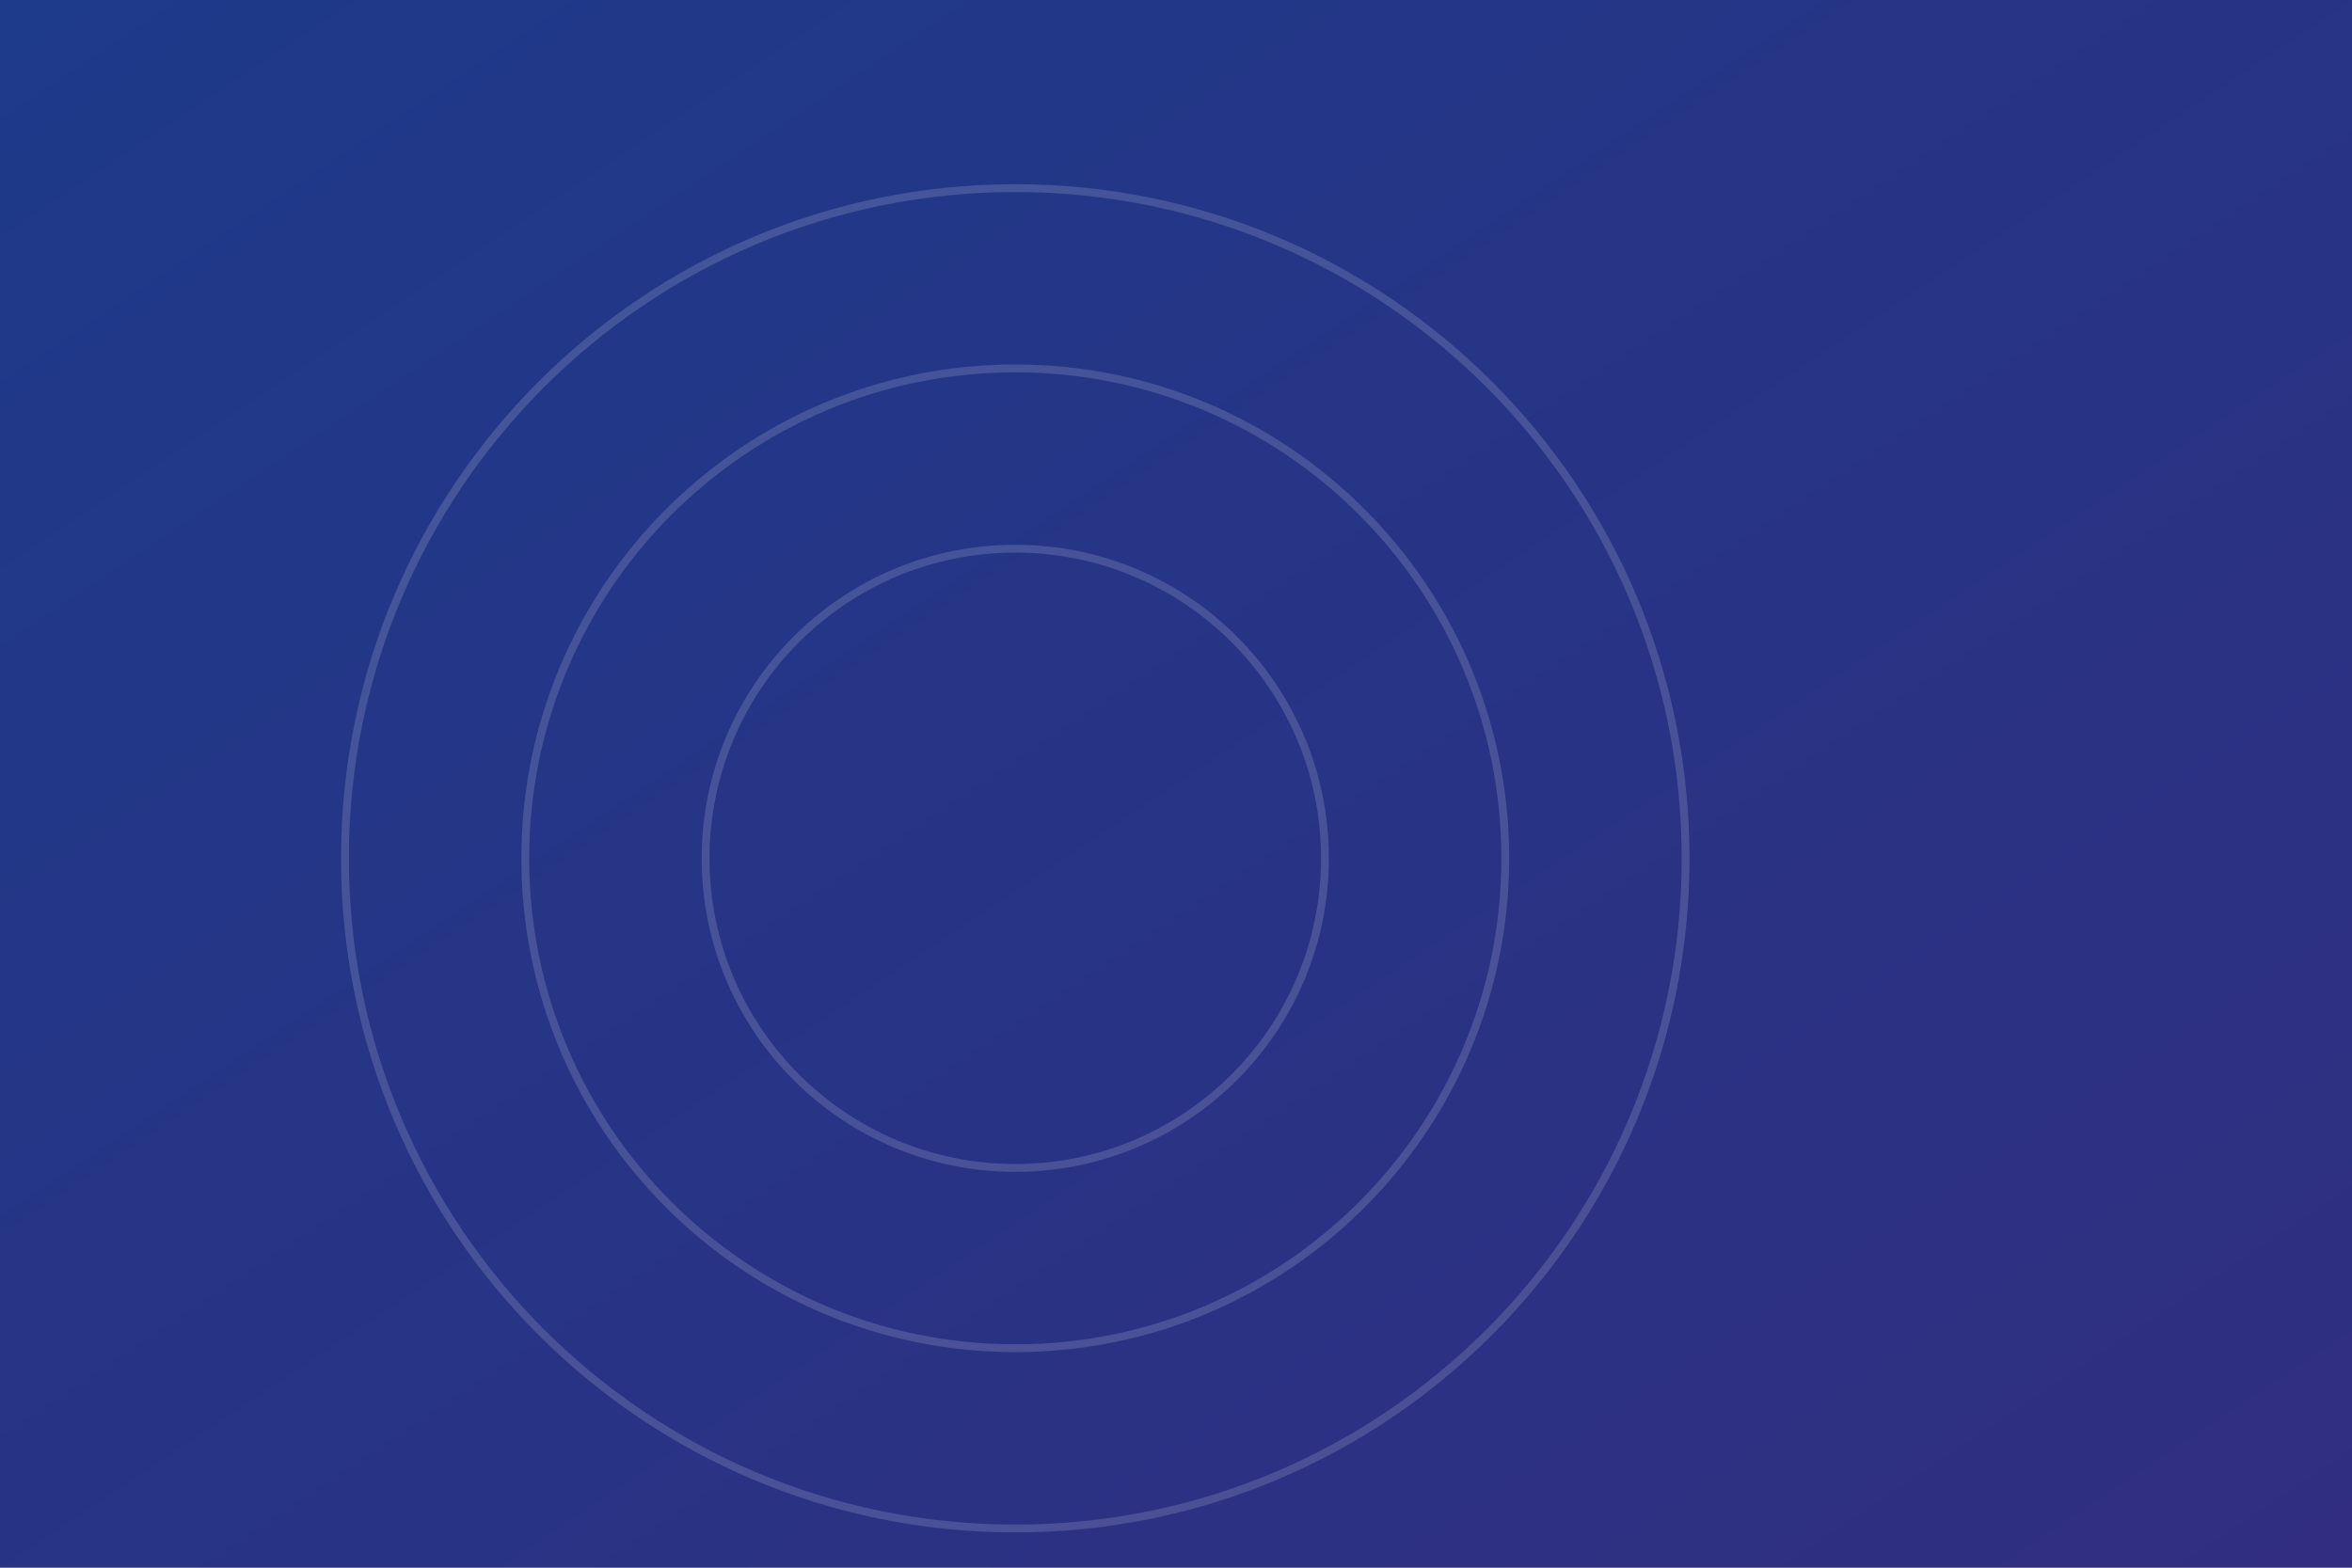
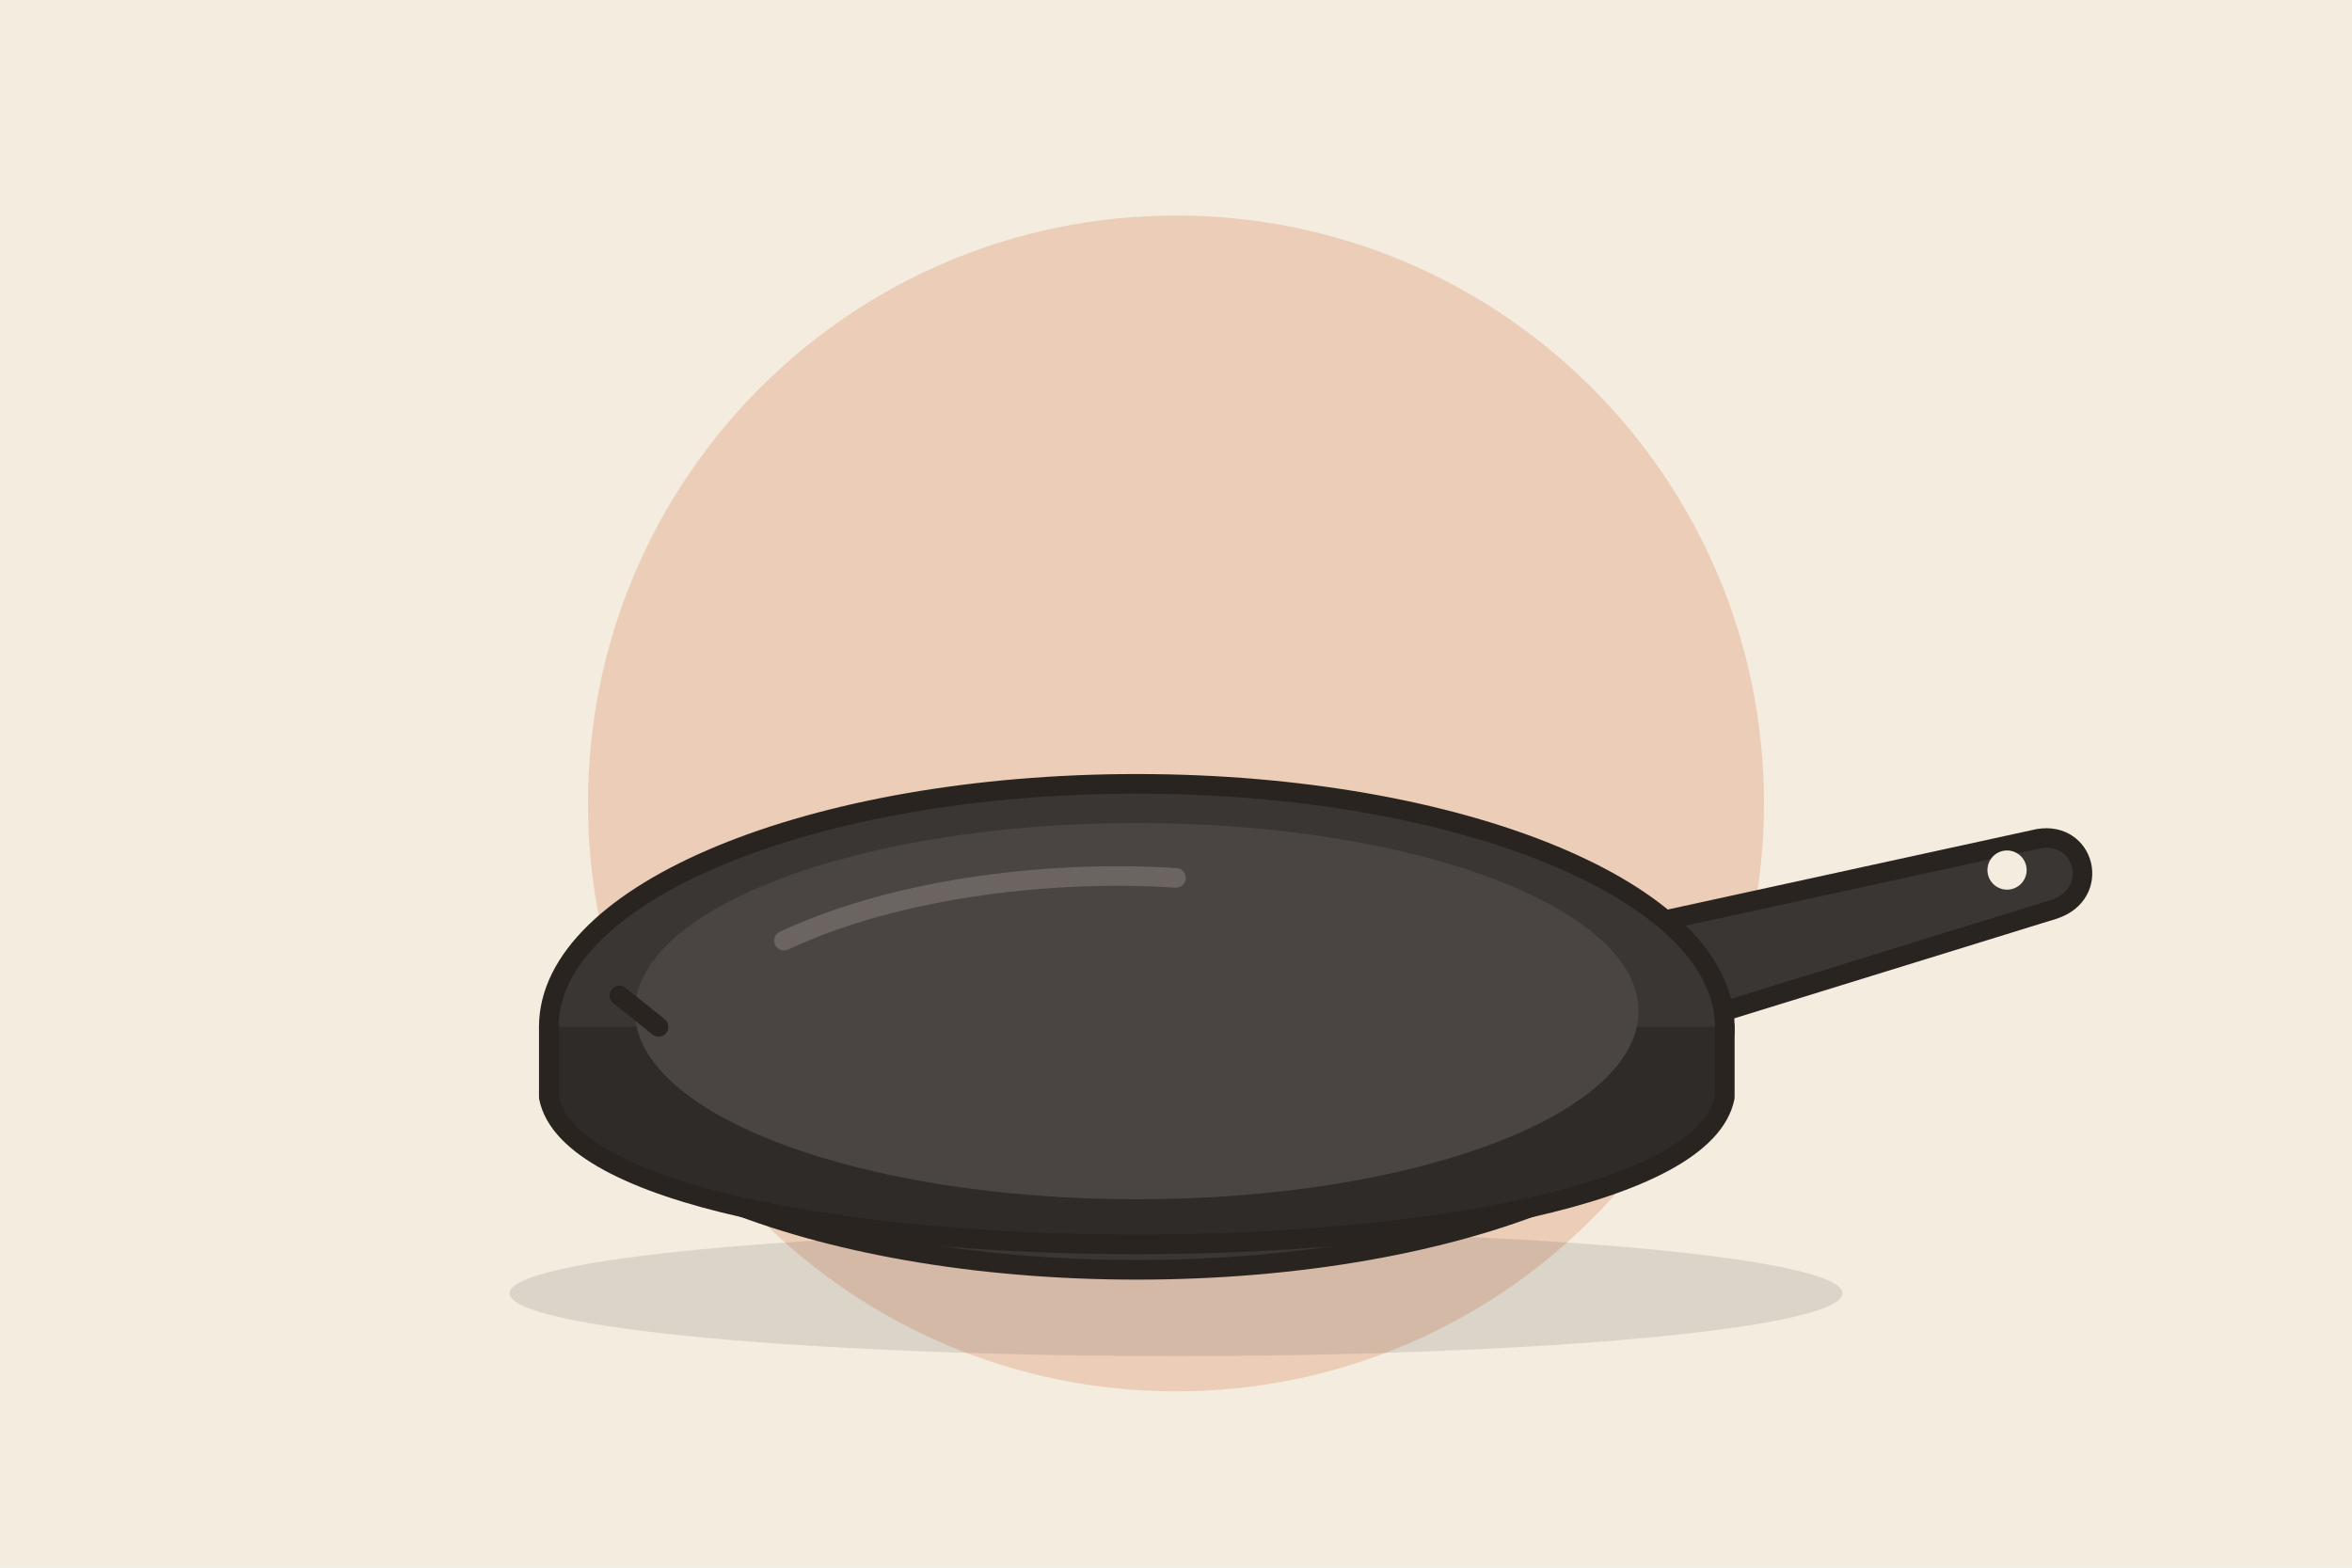
<svg xmlns="http://www.w3.org/2000/svg" width="600" height="400" viewBox="0 0 600 400" role="img" aria-label="Cast iron pan">
-   <defs>
-     <linearGradient id="g" x1="0" y1="0" x2="1" y2="1">
-       <stop offset="0%" stop-color="#1e3a8a" />
-       <stop offset="100%" stop-color="#312e81" />
-     </linearGradient>
-   </defs>
-   <rect width="600" height="400" fill="url(#g)" />
-   <g opacity="0.15" fill="none" stroke="#ffffff" stroke-width="2">
-     <circle cx="259" cy="219" r="79" />
-     <circle cx="259" cy="219" r="125" />
-     <circle cx="259" cy="219" r="171" />
-   </g>
+   <rect width="600" height="400" fill="#F3ECDF" />
+   <circle cx="300" cy="205" r="150" fill="#EBCDB8" />
+   <ellipse cx="300" cy="330" rx="170" ry="16" fill="#2A2420" opacity="0.12" />
+   <path d="M410 238 L 520 214 C 532 212, 536 228, 524 232 L 414 266 Z" fill="#3A3633" stroke="#2A2420" stroke-width="5" stroke-linejoin="round" stroke-linecap="round" />
+   <circle cx="512" cy="222" r="5" fill="#F3ECDF" />
+   <ellipse cx="290" cy="262" rx="150" ry="62" fill="#3A3633" stroke="#2A2420" stroke-width="5" stroke-linejoin="round" stroke-linecap="round" />
+   <path d="M140 262 L 140 280 C 150 330, 430 330, 440 280 L 440 262" fill="#2E2B29" stroke="#2A2420" stroke-width="5" stroke-linejoin="round" stroke-linecap="round" />
+   <ellipse cx="290" cy="258" rx="128" ry="48" fill="#4A4542" />
+   <path d="M200 240 C 230 226, 270 222, 300 224" fill="none" stroke="#6B6460" stroke-width="5" stroke-linecap="round" />
+   <path d="M168 262 L 158 254" fill="none" stroke="#2A2420" stroke-width="5" stroke-linejoin="round" stroke-linecap="round" />
</svg>
